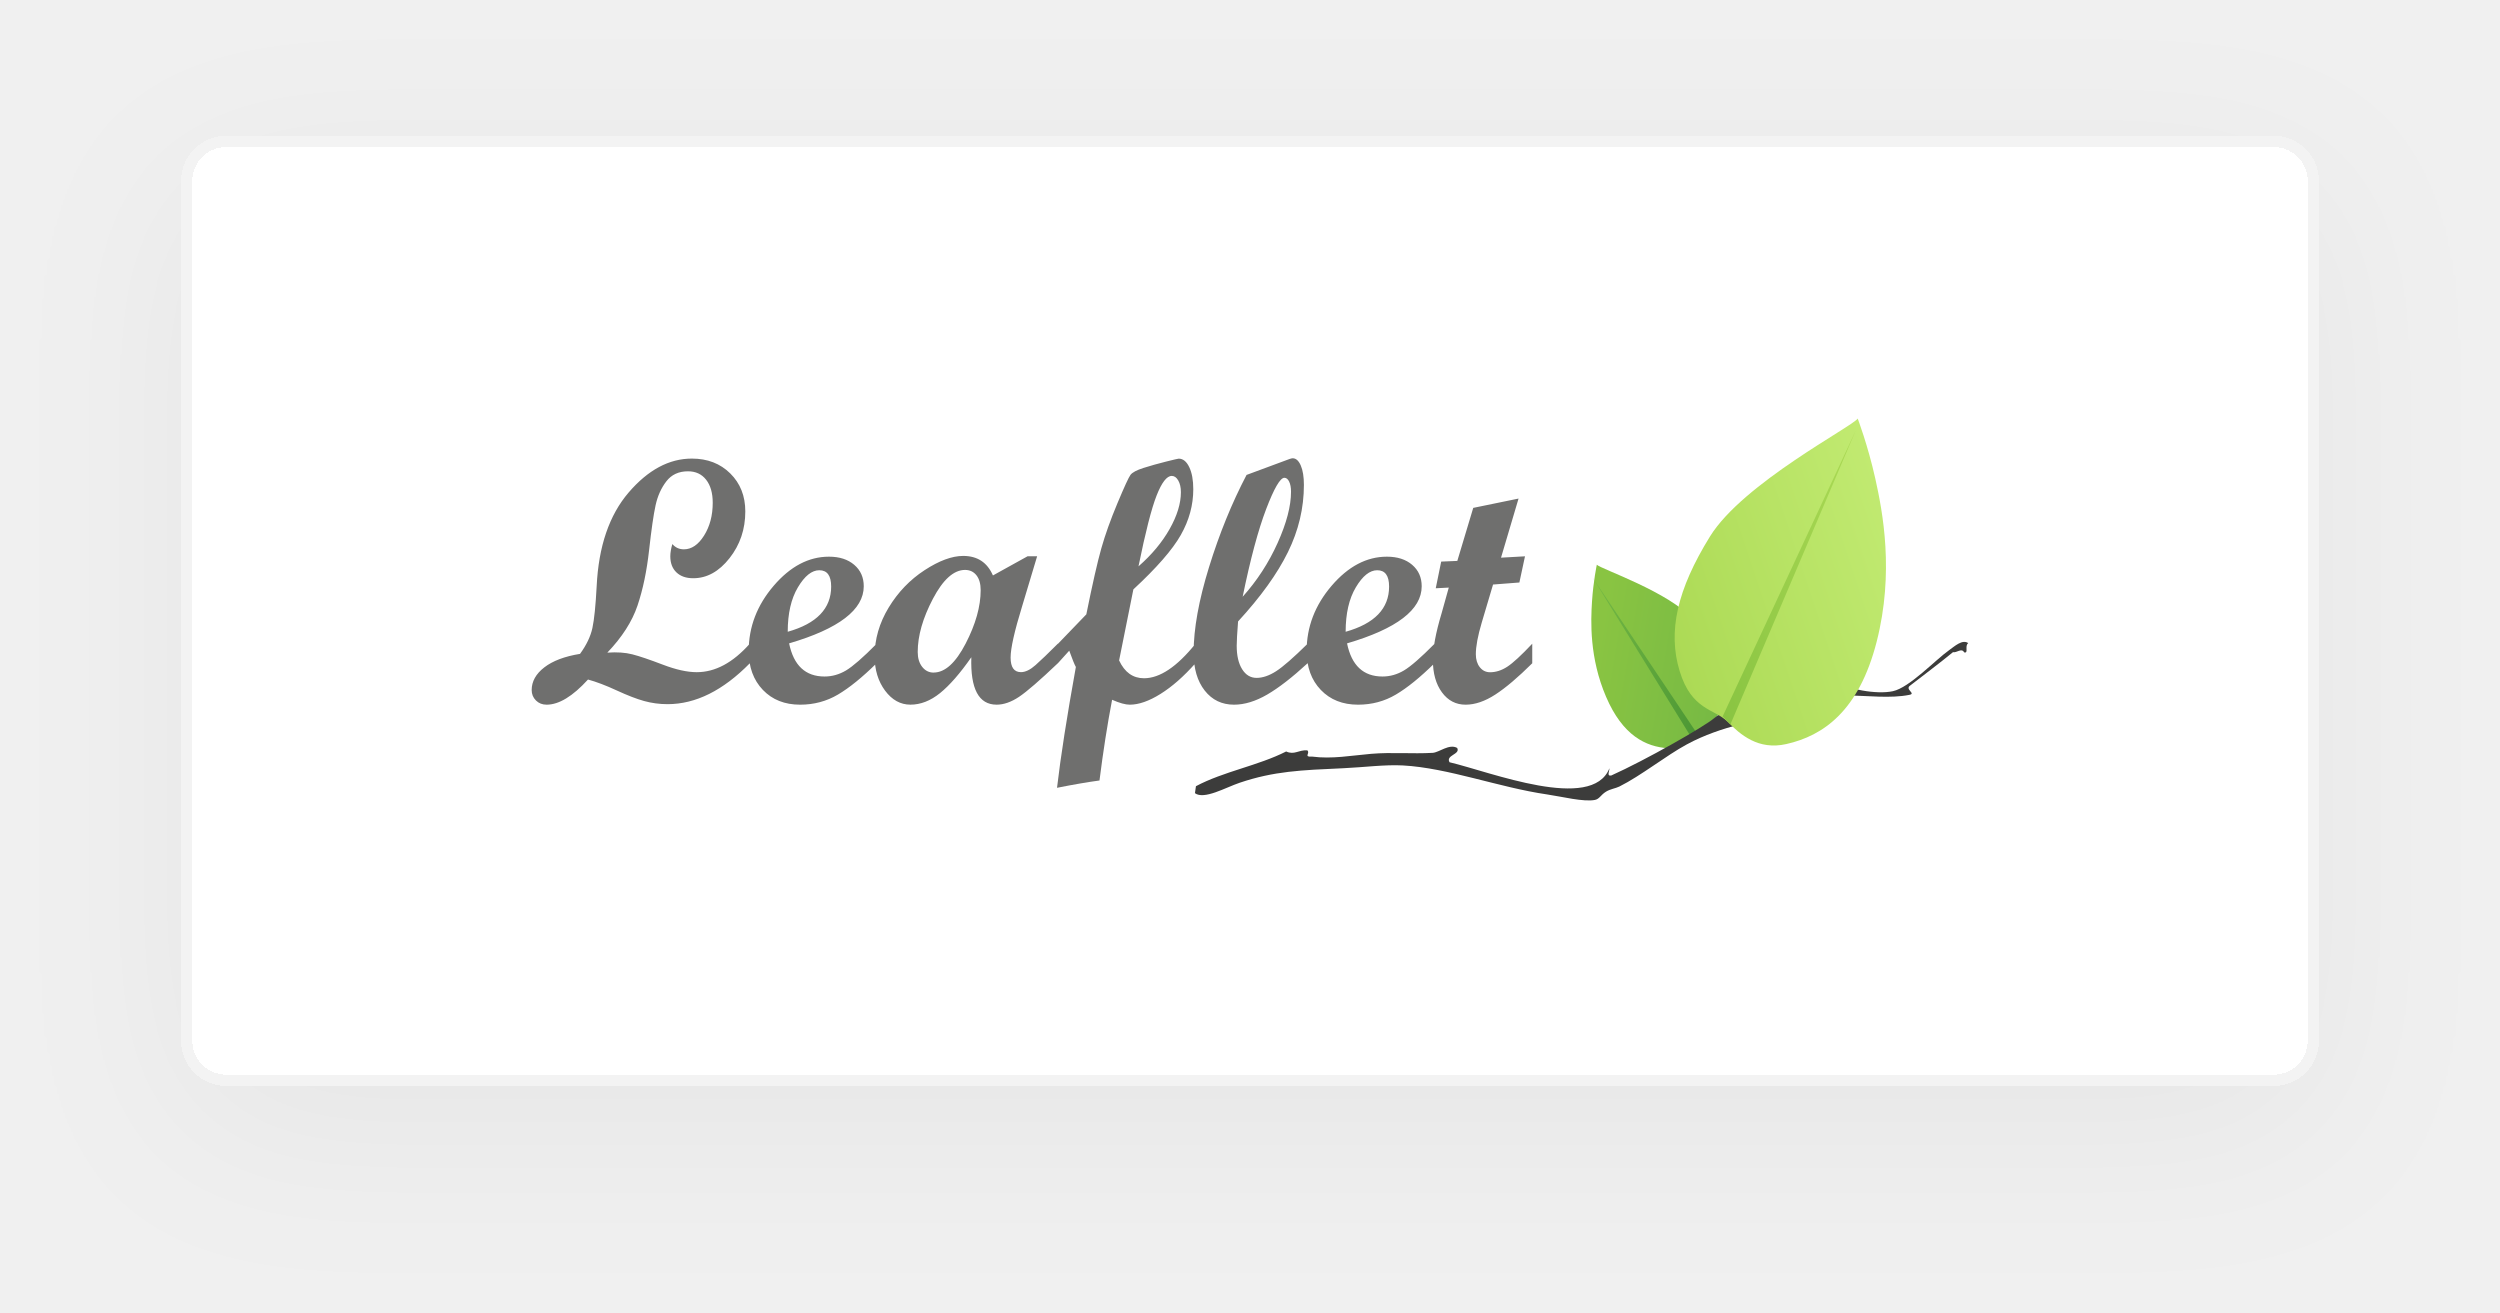
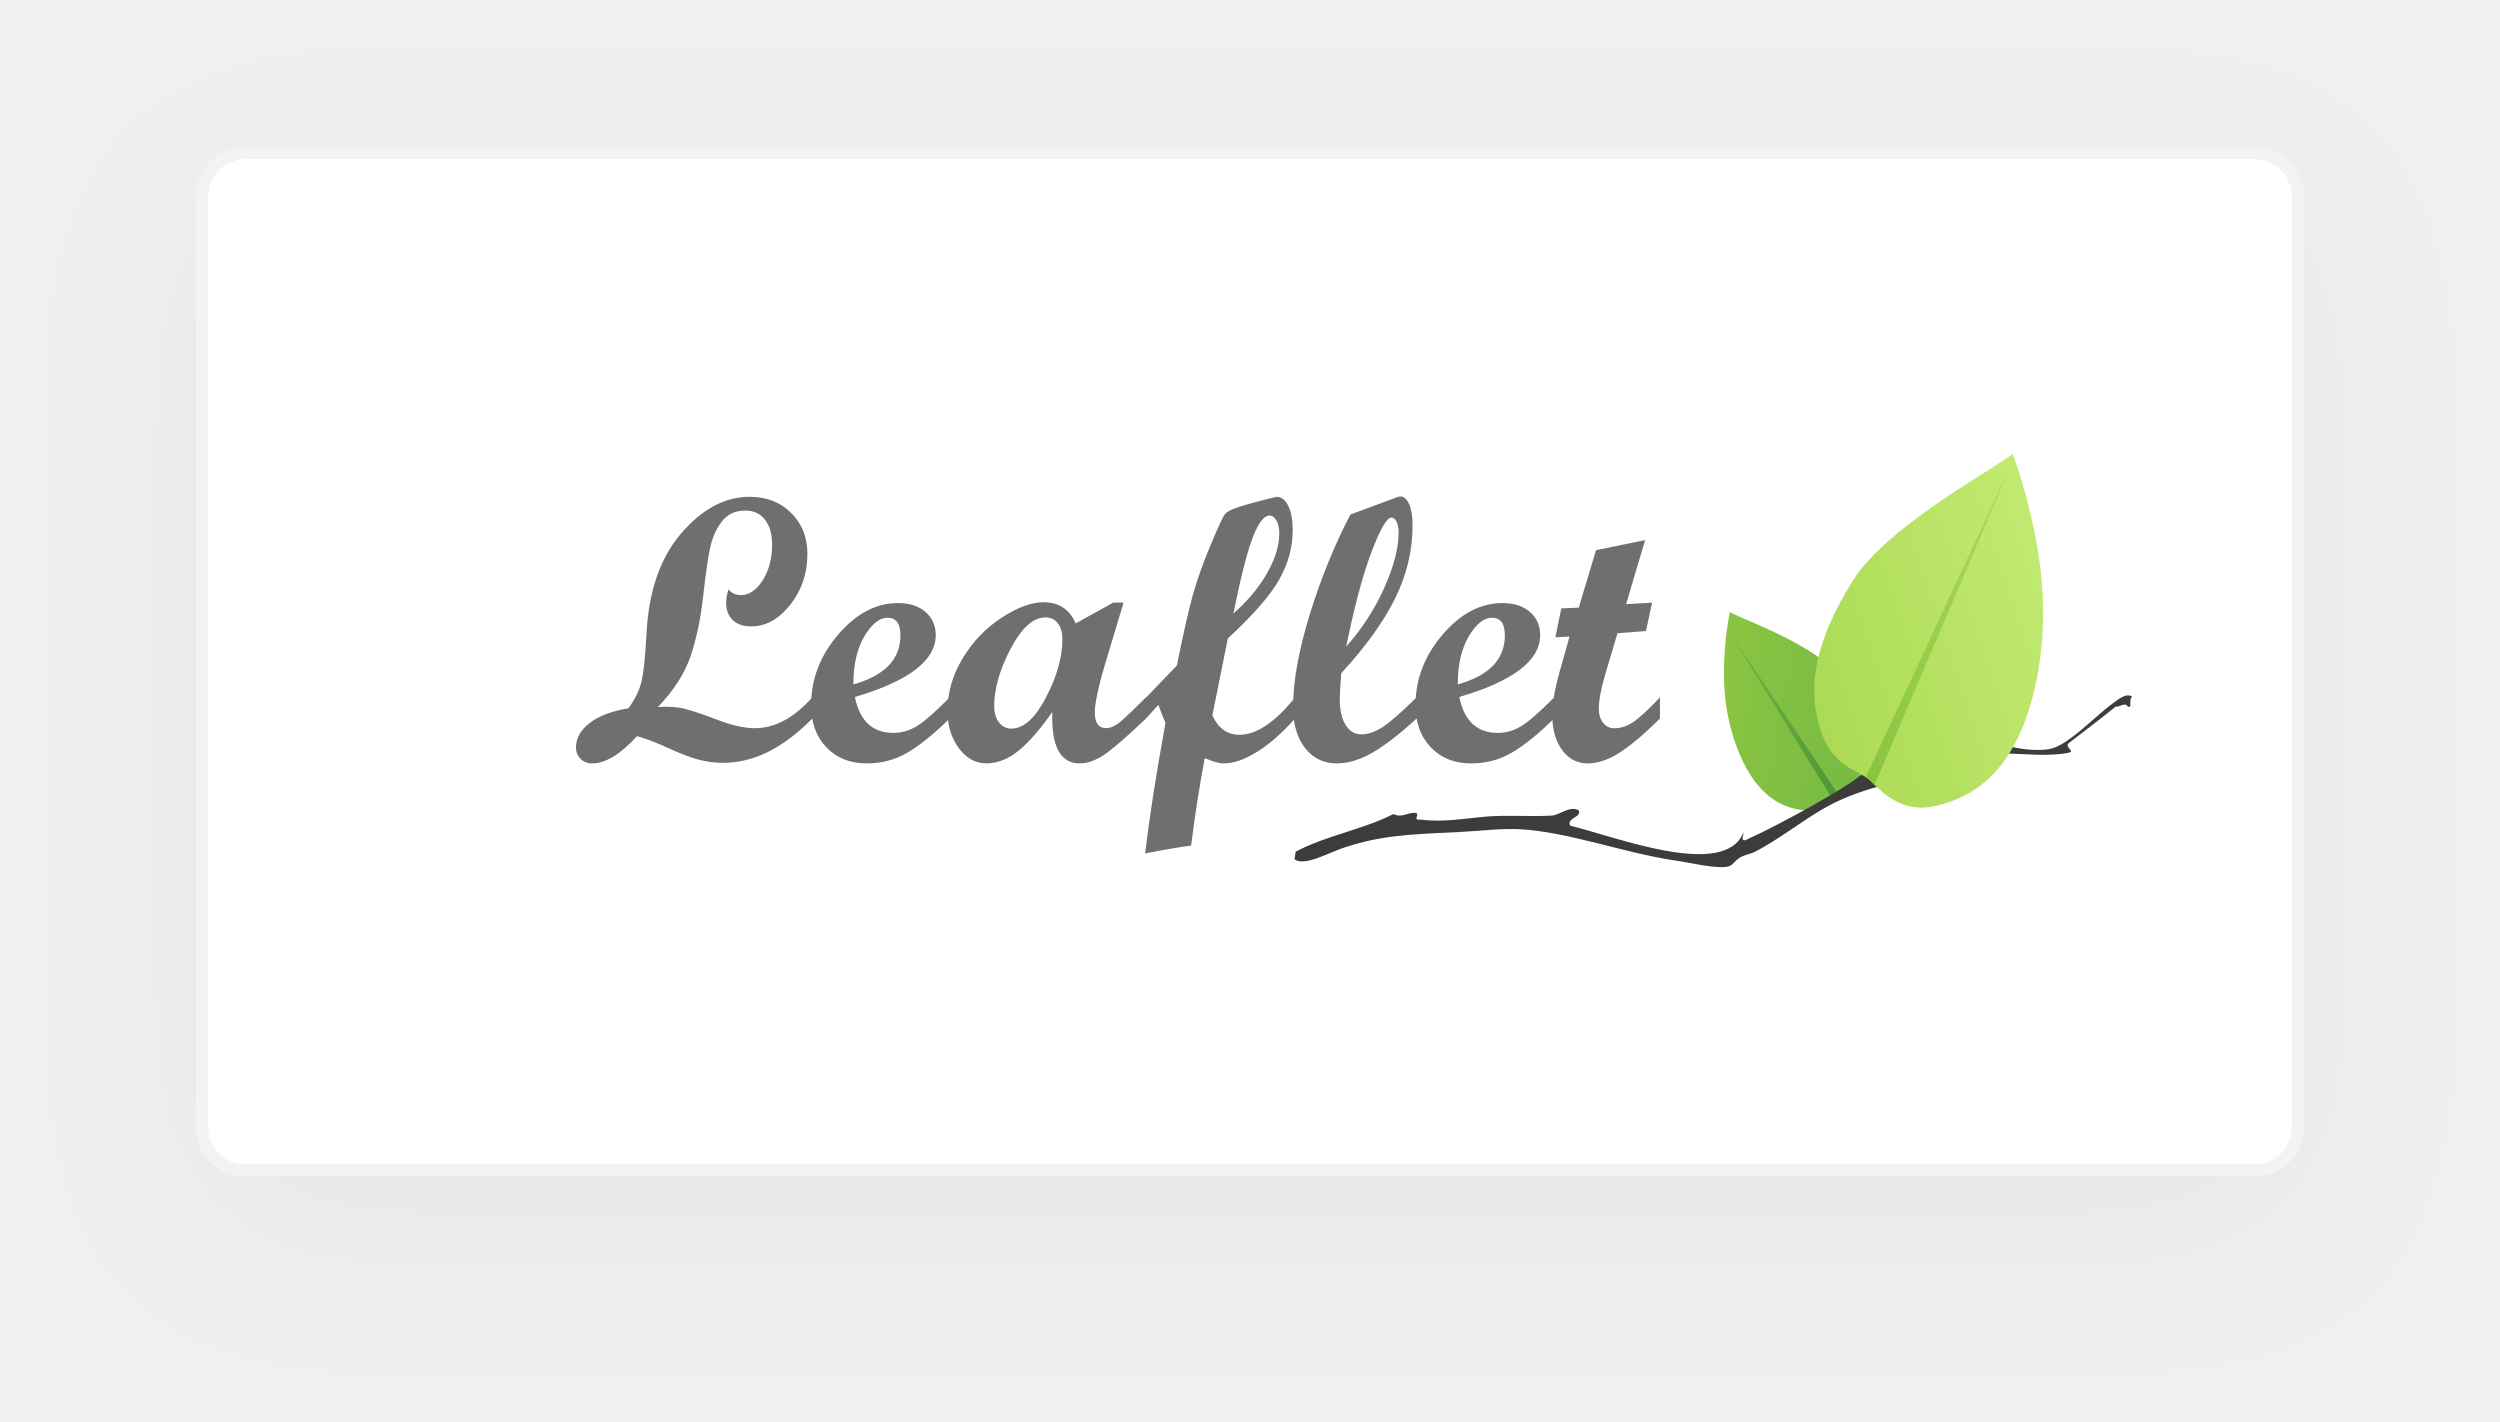
- <svg xmlns="http://www.w3.org/2000/svg" width="221" height="116" viewBox="0 0 221 116" fill="none">
-   <g filter="url(#filter0_d_798_1190)">
-     <rect x="16" y="12" width="189" height="84" rx="4" fill="white" shape-rendering="crispEdges" />
-     <rect x="16.5" y="12.5" width="188" height="83" rx="3.5" stroke="#D8D8D8" stroke-opacity="0.302" shape-rendering="crispEdges" />
-     <g clip-path="url(#clip0_798_1190)">
+ <svg xmlns="http://www.w3.org/2000/svg" width="204" height="116" viewBox="0 0 204 116" fill="none">
+   <g filter="url(#filter0_d_822_1249)">
+     <rect x="16" y="12" width="172" height="84" rx="4" fill="white" shape-rendering="crispEdges" />
+     <rect x="16.5" y="12.5" width="171" height="83" rx="3.5" stroke="#D8D8D8" stroke-opacity="0.302" shape-rendering="crispEdges" />
+     <g clip-path="url(#clip0_822_1249)">
      <path d="M66.29 58.627C63.92 61.041 61.495 62.248 59.015 62.248C58.295 62.248 57.603 62.155 56.938 61.97C56.273 61.785 55.463 61.472 54.508 61.031C53.553 60.59 52.71 60.27 51.98 60.07C50.63 61.553 49.41 62.294 48.32 62.294C47.94 62.294 47.625 62.169 47.375 61.919C47.125 61.667 47 61.362 47 61.002C47 60.241 47.372 59.572 48.117 58.996C48.862 58.42 49.915 58.022 51.275 57.802C51.845 57.02 52.21 56.256 52.37 55.51C52.53 54.764 52.655 53.535 52.745 51.822C52.915 48.297 53.858 45.535 55.573 43.536C57.288 41.538 59.15 40.539 61.16 40.539C62.54 40.539 63.673 40.977 64.558 41.854C65.443 42.73 65.885 43.85 65.885 45.212C65.885 46.784 65.42 48.161 64.49 49.343C63.56 50.525 62.49 51.116 61.28 51.116C60.65 51.116 60.155 50.943 59.795 50.597C59.435 50.252 59.255 49.778 59.255 49.178C59.255 48.867 59.315 48.506 59.435 48.095C59.705 48.406 60.045 48.561 60.455 48.561C61.134 48.561 61.73 48.155 62.24 47.344C62.75 46.533 63.005 45.566 63.005 44.443C63.005 43.582 62.81 42.904 62.42 42.407C62.031 41.91 61.496 41.663 60.817 41.663C59.997 41.663 59.361 41.958 58.905 42.55C58.45 43.141 58.133 43.846 57.953 44.669C57.773 45.489 57.582 46.817 57.378 48.65C57.174 50.483 56.835 52.108 56.358 53.525C55.881 54.941 54.991 56.331 53.687 57.693C54.538 57.633 55.275 57.683 55.899 57.844C56.523 58.004 57.418 58.307 58.584 58.752C59.749 59.198 60.751 59.421 61.591 59.421C63.23 59.421 64.795 58.58 66.285 56.898V58.625L66.29 58.627ZM77.496 58.627C76.225 59.879 75.085 60.803 74.076 61.399C73.065 61.995 71.95 62.294 70.731 62.294C69.371 62.294 68.273 61.859 67.438 60.988C66.603 60.116 66.185 58.969 66.185 57.547C66.185 55.424 66.921 53.504 68.391 51.786C69.861 50.069 71.49 49.21 73.281 49.21C74.211 49.21 74.955 49.451 75.516 49.932C76.076 50.413 76.356 51.044 76.356 51.825C76.356 53.9 74.157 55.582 69.757 56.874C70.158 58.828 71.202 59.804 72.892 59.804C73.552 59.804 74.182 59.627 74.783 59.272C75.383 58.916 76.288 58.128 77.499 56.905V58.634L77.496 58.627ZM69.635 55.848C72.195 55.127 73.475 53.795 73.475 51.851C73.475 50.89 73.125 50.409 72.425 50.409C71.765 50.409 71.135 50.912 70.535 51.919C69.935 52.925 69.635 54.235 69.635 55.848ZM93.516 58.627C91.916 60.15 90.771 61.141 90.081 61.602C89.391 62.062 88.731 62.293 88.101 62.293C86.521 62.293 85.776 60.896 85.866 58.101C84.866 59.534 83.944 60.59 83.099 61.271C82.255 61.951 81.382 62.292 80.483 62.292C79.603 62.292 78.856 61.878 78.24 61.052C77.626 60.225 77.318 59.211 77.318 58.01C77.318 56.506 77.732 55.074 78.557 53.712C79.382 52.35 80.439 51.248 81.73 50.406C83.02 49.564 84.159 49.143 85.149 49.143C86.399 49.143 87.275 49.719 87.775 50.87L90.841 49.172H91.683L90.361 53.575C89.679 55.789 89.338 57.306 89.338 58.127C89.338 58.987 89.643 59.418 90.253 59.418C90.643 59.418 91.073 59.21 91.542 58.794C92.011 58.379 92.672 57.745 93.521 56.894V58.622L93.516 58.627ZM82.536 59.453C83.535 59.453 84.478 58.6 85.363 56.893C86.248 55.185 86.691 53.61 86.691 52.168C86.691 51.607 86.566 51.169 86.316 50.853C86.066 50.539 85.731 50.381 85.311 50.381C84.311 50.381 83.363 51.232 82.468 52.936C81.573 54.639 81.126 56.207 81.126 57.639C81.126 58.181 81.259 58.618 81.524 58.954C81.79 59.29 82.126 59.458 82.537 59.458L82.536 59.453ZM105.681 58.628C104.642 59.8 103.613 60.704 102.594 61.34C101.576 61.977 100.667 62.294 99.867 62.294C99.488 62.294 98.969 62.15 98.309 61.86C97.888 64.063 97.516 66.442 97.195 68.995C96.153 69.136 94.902 69.351 93.441 69.642C93.761 66.898 94.316 63.337 95.106 58.961C94.995 58.771 94.8 58.291 94.521 57.519L93.516 58.631H93.171V57.279L96.031 54.309C96.574 51.623 97.016 49.677 97.356 48.476C97.696 47.274 98.171 45.944 98.781 44.487C99.391 43.03 99.776 42.193 99.936 41.978C100.096 41.763 100.483 41.557 101.098 41.362C101.713 41.168 102.371 40.982 103.071 40.807C103.771 40.632 104.146 40.544 104.196 40.544C104.577 40.544 104.887 40.792 105.126 41.288C105.366 41.783 105.486 42.437 105.486 43.247C105.486 44.649 105.118 45.999 104.379 47.3C103.64 48.601 102.244 50.201 100.19 52.102L98.929 58.382C99.418 59.432 100.152 59.958 101.13 59.958C102.527 59.958 104.045 58.941 105.682 56.907V58.636L105.681 58.628ZM100.643 50.065C101.812 49.043 102.729 47.944 103.394 46.767C104.059 45.59 104.391 44.505 104.391 43.513C104.391 43.093 104.314 42.747 104.159 42.477C104.005 42.206 103.813 42.071 103.584 42.071C103.145 42.071 102.699 42.648 102.245 43.8C101.791 44.953 101.257 47.041 100.643 50.065ZM115.596 58.628C114.236 59.88 113.044 60.804 112.019 61.4C110.993 61.995 110.016 62.294 109.086 62.294C108.016 62.294 107.153 61.879 106.499 61.048C105.844 60.217 105.516 59.1 105.516 57.698C105.516 55.595 105.971 53.072 106.881 50.126C107.791 47.182 108.896 44.467 110.196 41.983L114.006 40.571C114.126 40.532 114.216 40.511 114.276 40.511C114.565 40.511 114.803 40.725 114.988 41.15C115.173 41.577 115.265 42.15 115.265 42.87C115.265 44.914 114.794 46.893 113.854 48.806C112.915 50.719 111.444 52.763 109.445 54.936C109.364 55.978 109.325 56.694 109.325 57.084C109.325 57.956 109.484 58.647 109.805 59.158C110.125 59.669 110.549 59.925 111.08 59.925C111.62 59.925 112.194 59.729 112.804 59.339C113.413 58.949 114.343 58.137 115.594 56.905V58.633L115.596 58.628ZM109.851 52.753C111.121 51.339 112.151 49.754 112.941 47.998C113.731 46.243 114.126 44.733 114.126 43.469C114.126 43.098 114.071 42.8 113.961 42.574C113.851 42.349 113.711 42.236 113.541 42.236C113.171 42.236 112.633 43.159 111.928 45.004C111.224 46.849 110.531 49.432 109.851 52.752L109.851 52.753ZM126.816 58.627C125.546 59.879 124.406 60.803 123.396 61.399C122.387 61.995 121.272 62.294 120.052 62.294C118.692 62.294 117.594 61.859 116.759 60.988C115.924 60.116 115.507 58.969 115.507 57.547C115.507 55.424 116.243 53.504 117.712 51.786C119.182 50.069 120.812 49.21 122.602 49.21C123.532 49.21 124.277 49.451 124.837 49.932C125.397 50.413 125.678 51.044 125.678 51.825C125.678 53.9 123.479 55.582 119.079 56.874C119.479 58.828 120.524 59.804 122.213 59.804C122.874 59.804 123.504 59.627 124.104 59.272C124.705 58.916 125.609 58.128 126.82 56.905V58.634L126.816 58.627ZM118.956 55.848C121.516 55.127 122.796 53.795 122.796 51.851C122.796 50.89 122.446 50.409 121.746 50.409C121.086 50.409 120.456 50.912 119.856 51.919C119.256 52.925 118.955 54.235 118.955 55.848H118.956ZM135.456 58.627C134.196 59.879 133.106 60.803 132.186 61.399C131.266 61.995 130.391 62.294 129.561 62.294C128.701 62.294 128.004 61.932 127.469 61.205C126.934 60.479 126.666 59.525 126.666 58.343C126.666 57.302 126.922 55.926 127.436 54.217L128.072 51.943L126.92 52.003L127.401 49.645L128.826 49.585L130.234 44.897L134.24 44.073L132.69 49.298L134.809 49.178L134.313 51.493L131.985 51.673L130.985 55.039C130.638 56.21 130.464 57.14 130.464 57.833C130.464 58.304 130.582 58.687 130.816 58.983C131.051 59.28 131.354 59.427 131.725 59.427C132.235 59.427 132.742 59.265 133.242 58.939C133.743 58.614 134.479 57.935 135.451 56.904V58.631L135.456 58.627Z" fill="#6F6F6E" />
-       <path d="M141.162 49.922C141.474 50.287 147.599 52.33 149.728 54.813C151.858 57.296 152.787 59.512 152.487 61.642C152.187 63.773 150.885 63.738 150.317 64.514C149.749 65.29 148.964 66.246 147.456 66.145C145.481 66.012 143.445 65.024 141.975 61.593C140.504 58.163 140.618 54.941 140.735 53.153C140.852 51.365 141.159 49.922 141.159 49.922H141.162Z" fill="url(#paint0_linear_798_1190)" />
-       <path d="M140.793 51.07L149.966 64.766L149.543 65.239" fill="url(#paint1_linear_798_1190)" />
+       <path d="M141.162 49.922C141.474 50.287 147.599 52.33 149.728 54.813C151.858 57.296 152.787 59.512 152.487 61.642C152.187 63.773 150.885 63.738 150.317 64.514C149.749 65.29 148.964 66.246 147.456 66.145C145.481 66.012 143.445 65.024 141.975 61.593C140.504 58.163 140.618 54.941 140.735 53.153C140.852 51.365 141.159 49.922 141.159 49.922H141.162Z" fill="url(#paint0_linear_822_1249)" />
+       <path d="M140.793 51.07L149.966 64.766L149.543 65.239" fill="url(#paint1_linear_822_1249)" />
      <path fill-rule="evenodd" clip-rule="evenodd" d="M105.635 70.106L105.721 69.5C108.168 68.194 111.215 67.691 113.696 66.431C114.44 66.766 114.77 66.282 115.564 66.327C115.852 66.587 115.202 66.936 115.979 66.882C117.746 67.117 119.466 66.787 121.203 66.639C123.035 66.482 124.855 66.657 126.652 66.551C127.226 66.517 128.11 65.722 128.813 66.117C129.132 66.695 127.774 66.745 128.139 67.383C131.736 68.231 140.733 71.814 142.272 67.916C142.293 68.154 142.002 68.624 142.427 68.558C145.46 67.198 150.614 64.263 151.521 63.494C152.518 62.649 153.848 62.675 155.152 62.375C157.501 61.833 160.007 61.282 162.04 60.096C163.297 60.971 165.928 61.406 167.334 61.101C168.802 60.782 171.079 58.341 172.298 57.478C172.777 57.14 173.478 56.481 173.993 56.854C173.647 57.092 174.055 57.789 173.63 57.668C173.408 57.243 172.966 57.734 172.643 57.652C171.416 58.66 170.141 59.604 168.889 60.58C168.306 60.94 169.452 61.312 168.768 61.429C165.537 62.073 160.616 60.461 158.579 62.698C155.351 63.804 152.298 64.085 149.117 65.803C147.289 66.79 145.052 68.586 143.15 69.53C142.827 69.691 142.355 69.747 141.974 69.982C141.51 70.267 141.396 70.625 141.005 70.71C140.03 70.92 138.017 70.41 136.749 70.226C132.52 69.61 128.006 67.883 124.016 67.665C122.438 67.578 120.575 67.828 118.792 67.909C115.001 68.08 112.63 68.17 109.59 69.194C108.347 69.613 106.435 70.723 105.629 70.114L105.635 70.106Z" fill="#3C3C3B" />
-       <path d="M164.221 37C163.795 37.691 154.083 42.707 151.168 47.416C148.253 52.124 147.422 55.831 148.478 59.316C149.535 62.801 151.555 62.644 152.706 63.793C153.857 64.943 155.419 66.338 157.915 65.774C161.181 65.037 164.329 62.853 165.896 56.732C167.461 50.612 166.435 45.252 165.773 42.293C165.111 39.334 164.221 37 164.221 37H164.221Z" fill="url(#paint2_linear_798_1190)" />
-       <path d="M164.058 38.033L152.281 63.333L152.972 64.028" fill="url(#paint3_linear_798_1190)" />
+       <path d="M164.221 37C163.795 37.691 154.083 42.707 151.168 47.416C148.253 52.124 147.422 55.831 148.478 59.316C149.535 62.801 151.555 62.644 152.706 63.793C153.857 64.943 155.419 66.338 157.915 65.774C161.181 65.037 164.329 62.853 165.896 56.732C167.461 50.612 166.435 45.252 165.773 42.293C165.111 39.334 164.221 37 164.221 37H164.221Z" fill="url(#paint2_linear_822_1249)" />
+       <path d="M164.058 38.033L152.281 63.333L152.972 64.028" fill="url(#paint3_linear_822_1249)" />
    </g>
  </g>
  <defs>
-     <filter id="filter0_d_798_1190" x="0" y="0" width="221" height="116" filterUnits="userSpaceOnUse" color-interpolation-filters="sRGB">
+     <filter id="filter0_d_822_1249" x="0" y="0" width="204" height="116" filterUnits="userSpaceOnUse" color-interpolation-filters="sRGB">
      <feFlood flood-opacity="0" result="BackgroundImageFix" />
      <feColorMatrix in="SourceAlpha" type="matrix" values="0 0 0 0 0 0 0 0 0 0 0 0 0 0 0 0 0 0 127 0" result="hardAlpha" />
      <feOffset dy="4" />
      <feGaussianBlur stdDeviation="8" />
      <feComposite in2="hardAlpha" operator="out" />
      <feColorMatrix type="matrix" values="0 0 0 0 0 0 0 0 0 0 0 0 0 0 0 0 0 0 0.04 0" />
-       <feBlend mode="normal" in2="BackgroundImageFix" result="effect1_dropShadow_798_1190" />
-       <feBlend mode="normal" in="SourceGraphic" in2="effect1_dropShadow_798_1190" result="shape" />
+       <feBlend mode="normal" in2="BackgroundImageFix" result="effect1_dropShadow_822_1249" />
+       <feBlend mode="normal" in="SourceGraphic" in2="effect1_dropShadow_822_1249" result="shape" />
    </filter>
-     <linearGradient id="paint0_linear_798_1190" x1="141.013" y1="58.617" x2="153.972" y2="60.806" gradientUnits="userSpaceOnUse">
+     <linearGradient id="paint0_linear_822_1249" x1="141.013" y1="58.617" x2="153.972" y2="60.806" gradientUnits="userSpaceOnUse">
      <stop stop-color="#89C442" />
      <stop offset="1" stop-color="#74B844" />
    </linearGradient>
-     <linearGradient id="paint1_linear_798_1190" x1="140.166" y1="57.194" x2="151.347" y2="59.083" gradientUnits="userSpaceOnUse">
+     <linearGradient id="paint1_linear_822_1249" x1="140.166" y1="57.194" x2="151.347" y2="59.083" gradientUnits="userSpaceOnUse">
      <stop stop-color="#74B844" />
      <stop offset="1" stop-color="#4A9634" />
    </linearGradient>
-     <linearGradient id="paint2_linear_798_1190" x1="29.557" y1="-365.472" x2="8.667" y2="-358.477" gradientUnits="userSpaceOnUse">
+     <linearGradient id="paint2_linear_822_1249" x1="29.557" y1="-365.472" x2="8.667" y2="-358.477" gradientUnits="userSpaceOnUse">
      <stop stop-color="#C1EA71" />
      <stop offset="1" stop-color="#ACDA55" />
    </linearGradient>
-     <linearGradient id="paint3_linear_798_1190" x1="29.46" y1="-364.174" x2="11.258" y2="-358.079" gradientUnits="userSpaceOnUse">
+     <linearGradient id="paint3_linear_822_1249" x1="29.46" y1="-364.174" x2="11.258" y2="-358.079" gradientUnits="userSpaceOnUse">
      <stop stop-color="#ACDA55" />
      <stop offset="1" stop-color="#89C442" />
    </linearGradient>
-     <clipPath id="clip0_798_1190">
+     <clipPath id="clip0_822_1249">
      <rect width="127" height="33.752" fill="white" transform="translate(47 37)" />
    </clipPath>
  </defs>
</svg>
